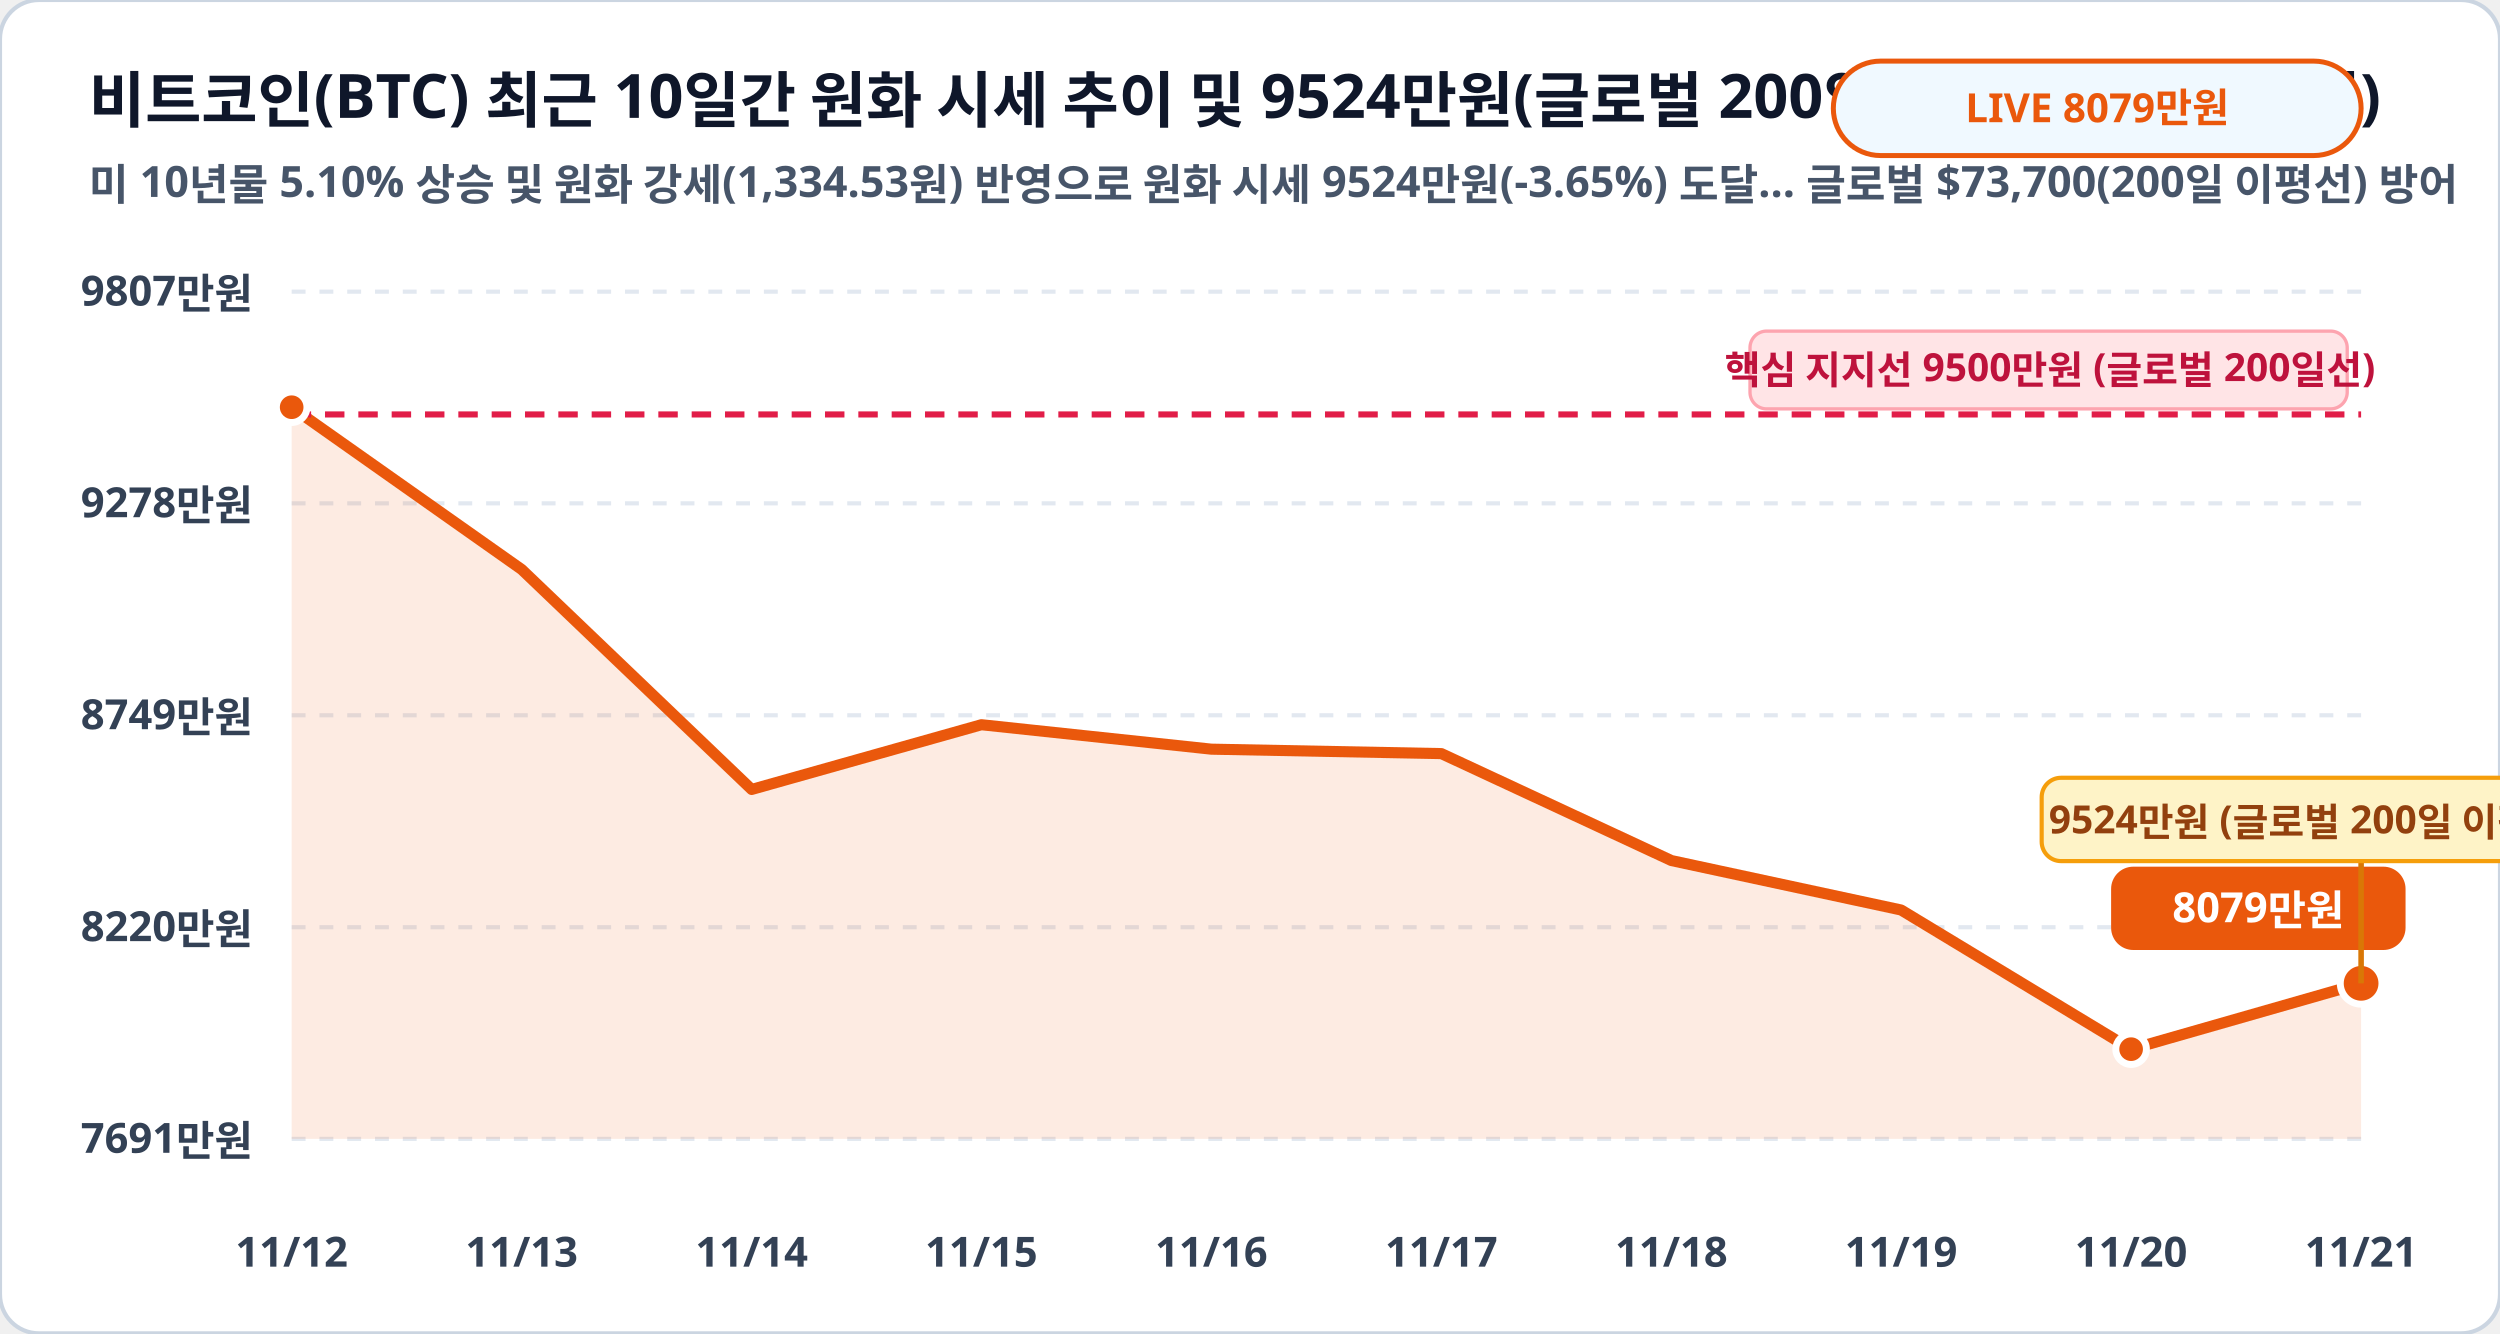
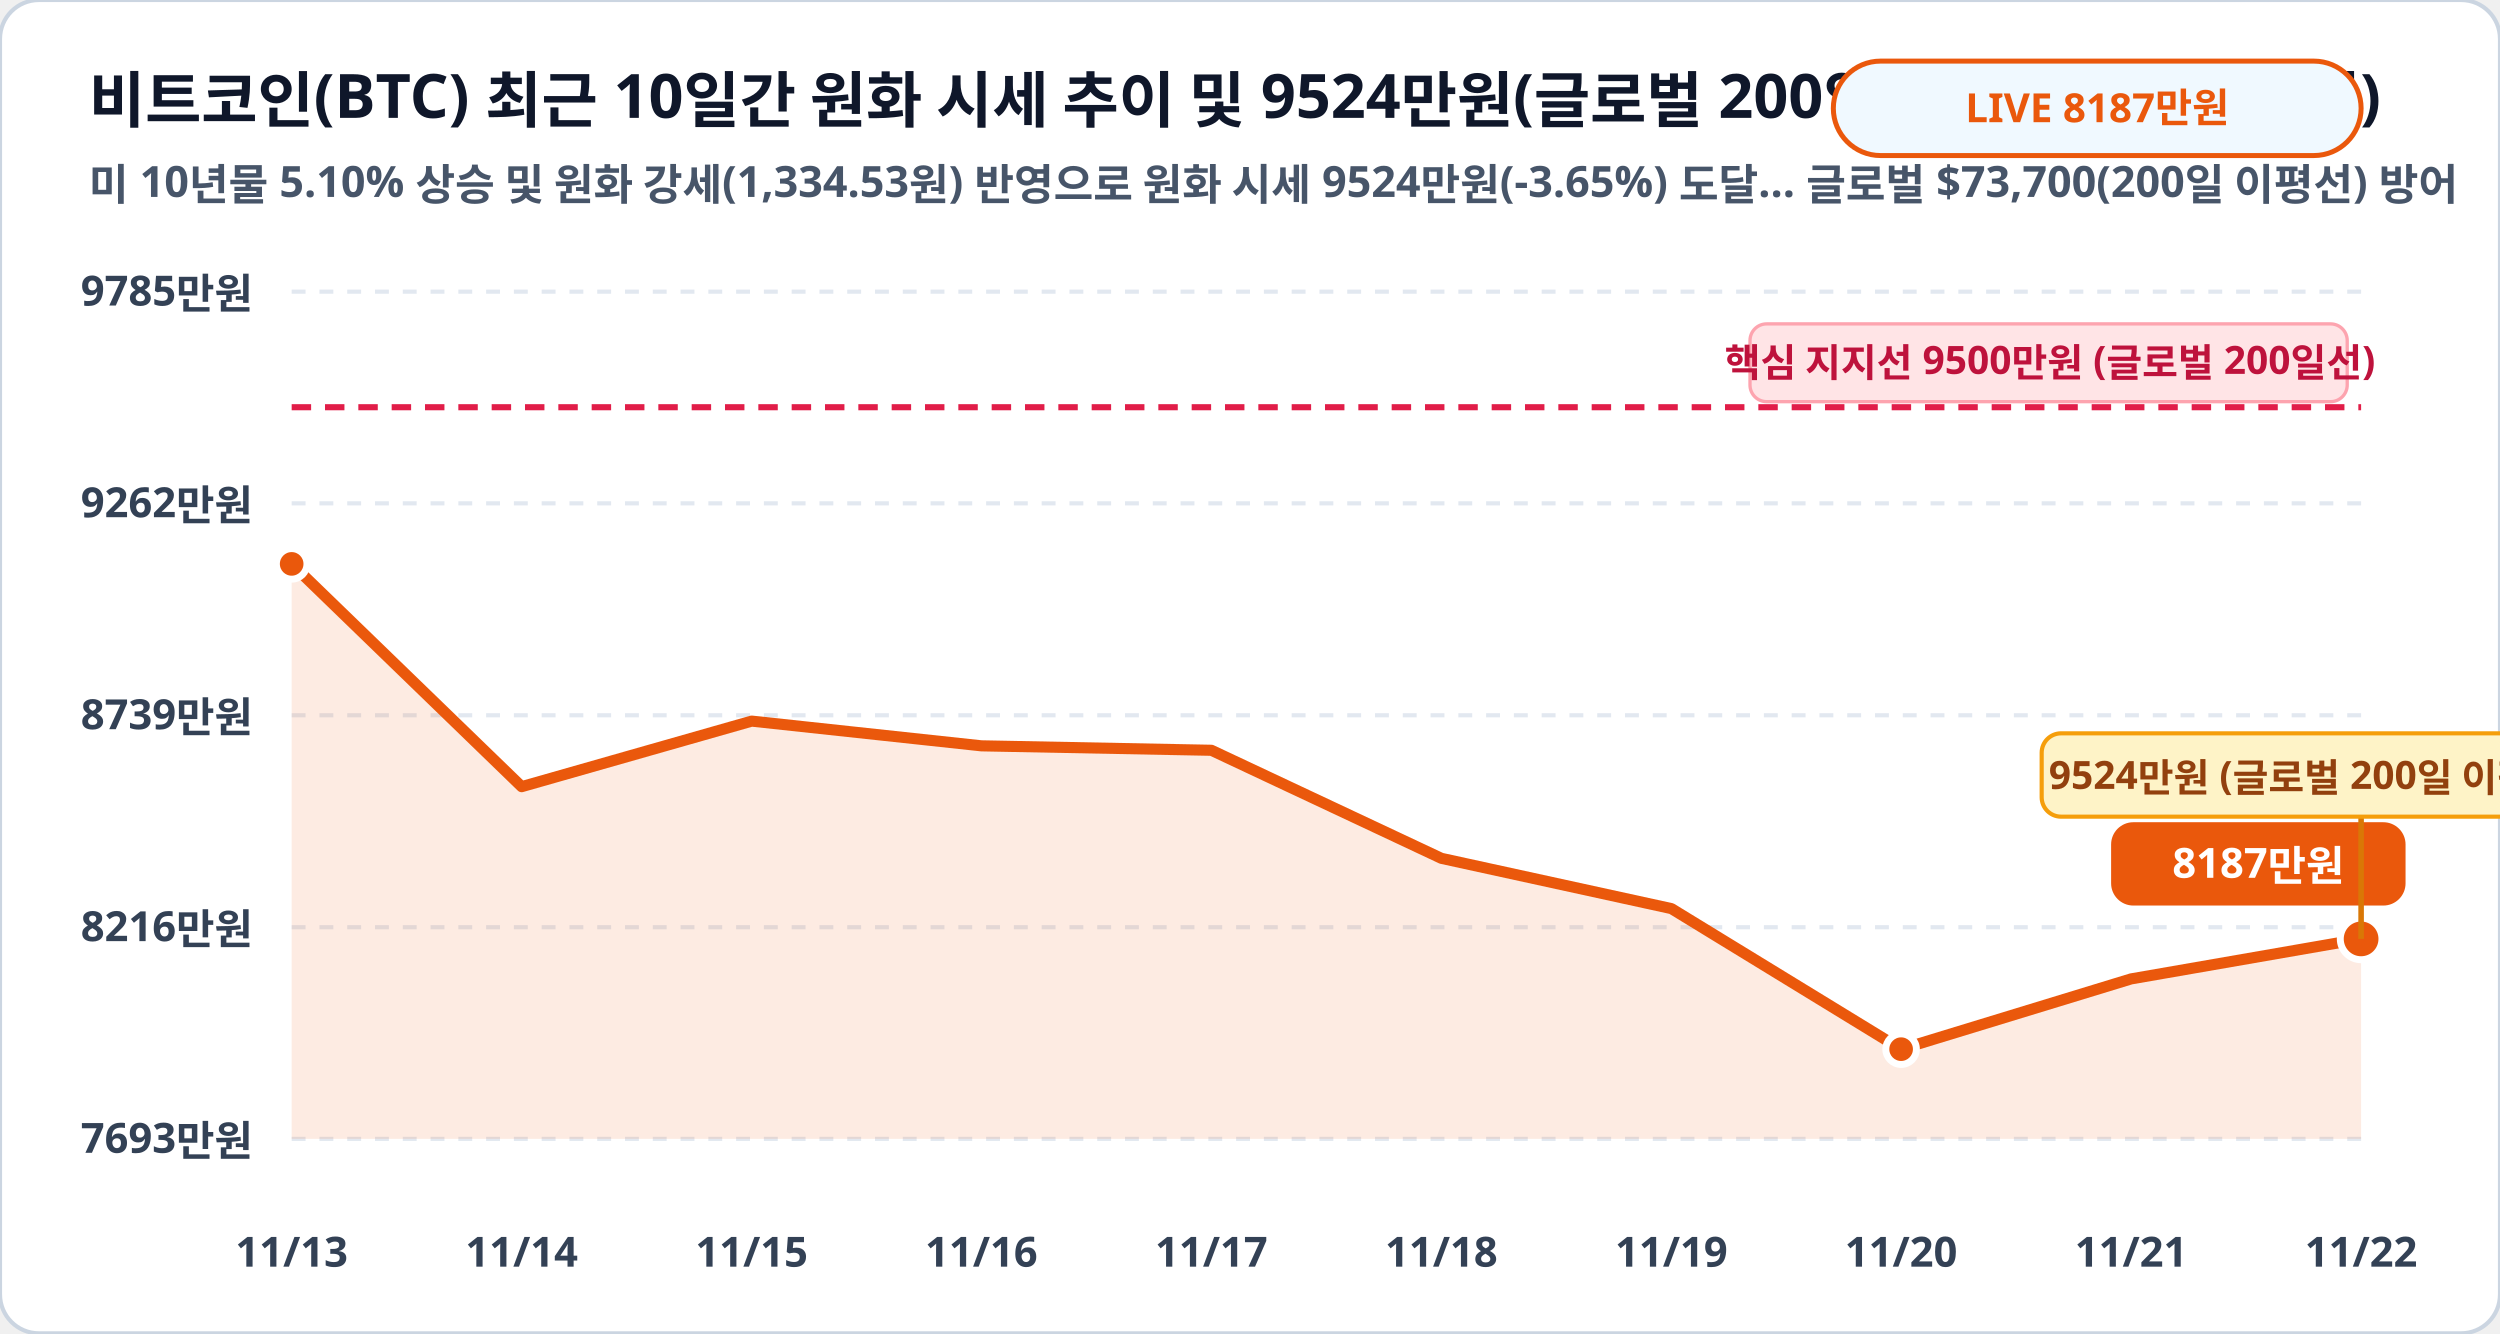
<svg xmlns="http://www.w3.org/2000/svg" viewBox="0 0 900 480" width="100%" height="100%">
  <rect width="900" height="480" rx="14" fill="#ffffff" stroke="#cbd5e1" stroke-width="1.5" />
  <text x="32" y="44" fill="#0f172a" font-family="Pretendard, sans-serif" font-size="22" font-weight="900">비트코인(BTC) 최근 10일간 원화 시세 추이 및 9524만원(글로벌 200일선) 지지 구간 (만원)</text>
  <text x="32" y="72" fill="#475569" font-family="Pretendard, sans-serif" font-size="15.5" font-weight="600">미 10년물 5.10% 상승 및 원화 강세(1,334.53원) 반영으로 원화 시세 9524만원(-3.65%) 도달… 글로벌 $73,700(200일 이평선) 방어</text>
  <rect x="660" y="22" width="190" height="34" rx="17" fill="#f0f9ff" stroke="#ea580c" stroke-width="1.8" />
-   <text x="755" y="44" fill="#ea580c" font-family="Pretendard, sans-serif" font-size="14.5" font-weight="800" text-anchor="middle">LIVE 8079만원</text>
+   <text x="755" y="44" fill="#ea580c" font-family="Pretendard, sans-serif" font-size="14.5" font-weight="800" text-anchor="middle">LIVE 8187만원</text>
  <line x1="105" y1="105.0" x2="850" y2="105.0" stroke="#e2e8f0" stroke-width="1.5" stroke-dasharray="5,5" />
-   <text x="91" y="110.0" fill="#334155" font-family="Pretendard, sans-serif" font-size="15" font-weight="700" text-anchor="end">9807만원</text>
+   <text x="91" y="110.0" fill="#334155" font-family="Pretendard, sans-serif" font-size="15" font-weight="700" text-anchor="end">9785만원</text>
  <line x1="105" y1="181.2" x2="850" y2="181.2" stroke="#e2e8f0" stroke-width="1.5" stroke-dasharray="5,5" />
-   <text x="91" y="186.2" fill="#334155" font-family="Pretendard, sans-serif" font-size="15" font-weight="700" text-anchor="end">9278만원</text>
+   <text x="91" y="186.2" fill="#334155" font-family="Pretendard, sans-serif" font-size="15" font-weight="700" text-anchor="end">9262만원</text>
  <line x1="105" y1="257.5" x2="850" y2="257.5" stroke="#e2e8f0" stroke-width="1.5" stroke-dasharray="5,5" />
-   <text x="91" y="262.5" fill="#334155" font-family="Pretendard, sans-serif" font-size="15" font-weight="700" text-anchor="end">8749만원</text>
+   <text x="91" y="262.5" fill="#334155" font-family="Pretendard, sans-serif" font-size="15" font-weight="700" text-anchor="end">8739만원</text>
  <line x1="105" y1="333.8" x2="850" y2="333.8" stroke="#e2e8f0" stroke-width="1.5" stroke-dasharray="5,5" />
-   <text x="91" y="338.8" fill="#334155" font-family="Pretendard, sans-serif" font-size="15" font-weight="700" text-anchor="end">8220만원</text>
+   <text x="91" y="338.8" fill="#334155" font-family="Pretendard, sans-serif" font-size="15" font-weight="700" text-anchor="end">8216만원</text>
  <line x1="105" y1="410.0" x2="850" y2="410.0" stroke="#e2e8f0" stroke-width="1.5" stroke-dasharray="5,5" />
-   <text x="91" y="415.0" fill="#334155" font-family="Pretendard, sans-serif" font-size="15" font-weight="700" text-anchor="end">7691만원</text>
-   <polygon points="105.0,410.0 105.0,146.6 187.8,205.0 270.6,284.2 353.3,260.9 436.1,269.7 518.9,271.3 601.7,309.8 684.4,327.6 767.2,377.7 850.0,354.0 850.0,410.0" fill="#ea580c" fill-opacity="0.12" />
-   <polyline fill="none" stroke="#ea580c" stroke-width="4" stroke-linecap="round" stroke-linejoin="round" points="105.0,146.6 187.8,205.0 270.6,284.2 353.3,260.9 436.1,269.7 518.9,271.3 601.7,309.8 684.4,327.6 767.2,377.7 850.0,354.0" />
-   <line x1="105" y1="149.2" x2="850" y2="149.2" stroke="#e11d48" stroke-width="2.2" stroke-dasharray="7,5" />
-   <rect x="630" y="119.2" width="215" height="28" rx="6" fill="#ffe4e6" stroke="#fda4af" stroke-width="1.2" />
-   <text x="738" y="138.2" fill="#be123c" font-family="Pretendard, sans-serif" font-size="14" font-weight="800" text-anchor="middle">핵심 지지선 9500만원 (글로벌 200일선)</text>
-   <circle cx="105.0" cy="146.6" r="5.5" fill="#ea580c" stroke="#ffffff" stroke-width="2.5" />
-   <circle cx="767.2" cy="377.7" r="5.5" fill="#ea580c" stroke="#ffffff" stroke-width="2.5" />
-   <circle cx="850.0" cy="354.0" r="7.5" fill="#ea580c" stroke="#ffffff" stroke-width="2.5" />
-   <rect x="760.0" y="312.0" width="106" height="30" rx="8" fill="#ea580c" />
-   <text x="813.0" y="332.0" fill="#ffffff" font-family="Pretendard, sans-serif" font-size="15" font-weight="800" text-anchor="middle">8079만원</text>
-   <line x1="850.0" y1="354.0" x2="850.0" y2="310.0" stroke="#d97706" stroke-width="2" />
-   <rect x="735.0" y="280.0" width="230" height="30" rx="7" fill="#fef3c7" stroke="#f59e0b" stroke-width="1.5" />
-   <text x="850.0" y="300.0" fill="#92400e" font-family="Pretendard, sans-serif" font-size="14" font-weight="800" text-anchor="middle">9524만원 (글로벌 200일 이평선 지지!)</text>
-   <text x="105.0" y="456" fill="#334155" font-family="Pretendard, sans-serif" font-size="15" font-weight="700" text-anchor="middle">11/12</text>
-   <text x="187.8" y="456" fill="#334155" font-family="Pretendard, sans-serif" font-size="15" font-weight="700" text-anchor="middle">11/13</text>
-   <text x="270.6" y="456" fill="#334155" font-family="Pretendard, sans-serif" font-size="15" font-weight="700" text-anchor="middle">11/14</text>
-   <text x="353.3" y="456" fill="#334155" font-family="Pretendard, sans-serif" font-size="15" font-weight="700" text-anchor="middle">11/15</text>
-   <text x="436.1" y="456" fill="#334155" font-family="Pretendard, sans-serif" font-size="15" font-weight="700" text-anchor="middle">11/16</text>
-   <text x="518.9" y="456" fill="#334155" font-family="Pretendard, sans-serif" font-size="15" font-weight="700" text-anchor="middle">11/17</text>
-   <text x="601.7" y="456" fill="#334155" font-family="Pretendard, sans-serif" font-size="15" font-weight="700" text-anchor="middle">11/18</text>
-   <text x="684.4" y="456" fill="#334155" font-family="Pretendard, sans-serif" font-size="15" font-weight="700" text-anchor="middle">11/19</text>
-   <text x="767.2" y="456" fill="#334155" font-family="Pretendard, sans-serif" font-size="15" font-weight="700" text-anchor="middle">11/20</text>
-   <text x="850.0" y="456" fill="#334155" font-family="Pretendard, sans-serif" font-size="15" font-weight="700" text-anchor="middle">11/21</text>
+   <text x="91" y="415.0" fill="#334155" font-family="Pretendard, sans-serif" font-size="15" font-weight="700" text-anchor="end">7693만원</text>
+   <polygon points="105.0,410.0 105.0,203.0 187.8,283.2 270.6,259.6 353.3,268.5 436.1,270.1 518.9,309.0 601.7,327.1 684.4,377.7 767.2,352.4 850.0,338.0 850.0,410.0" fill="#ea580c" fill-opacity="0.12" />
+   <polyline fill="none" stroke="#ea580c" stroke-width="4" stroke-linecap="round" stroke-linejoin="round" points="105.0,203.0 187.8,283.2 270.6,259.6 353.3,268.5 436.1,270.1 518.9,309.0 601.7,327.1 684.4,377.7 767.2,352.4 850.0,338.0" />
+   <line x1="105" y1="146.6" x2="850" y2="146.6" stroke="#e11d48" stroke-width="2.2" stroke-dasharray="7,5" />
+   <rect x="630" y="116.6" width="215" height="28" rx="6" fill="#ffe4e6" stroke="#fda4af" stroke-width="1.2" />
+   <text x="738" y="135.6" fill="#be123c" font-family="Pretendard, sans-serif" font-size="14" font-weight="800" text-anchor="middle">핵심 지지선 9500만원 (글로벌 200일선)</text>
+   <circle cx="105.0" cy="203.0" r="5.5" fill="#ea580c" stroke="#ffffff" stroke-width="2.5" />
+   <circle cx="684.4" cy="377.7" r="5.5" fill="#ea580c" stroke="#ffffff" stroke-width="2.5" />
+   <circle cx="850.0" cy="338.0" r="7.5" fill="#ea580c" stroke="#ffffff" stroke-width="2.5" />
+   <rect x="760.0" y="296.0" width="106" height="30" rx="8" fill="#ea580c" />
+   <text x="813.0" y="316.0" fill="#ffffff" font-family="Pretendard, sans-serif" font-size="15" font-weight="800" text-anchor="middle">8187만원</text>
+   <line x1="850.0" y1="338.0" x2="850.0" y2="294.0" stroke="#d97706" stroke-width="2" />
+   <rect x="735.0" y="264.0" width="230" height="30" rx="7" fill="#fef3c7" stroke="#f59e0b" stroke-width="1.5" />
+   <text x="850.0" y="284.0" fill="#92400e" font-family="Pretendard, sans-serif" font-size="14" font-weight="800" text-anchor="middle">9524만원 (글로벌 200일 이평선 지지!)</text>
+   <text x="105.0" y="456" fill="#334155" font-family="Pretendard, sans-serif" font-size="15" font-weight="700" text-anchor="middle">11/13</text>
+   <text x="187.8" y="456" fill="#334155" font-family="Pretendard, sans-serif" font-size="15" font-weight="700" text-anchor="middle">11/14</text>
+   <text x="270.6" y="456" fill="#334155" font-family="Pretendard, sans-serif" font-size="15" font-weight="700" text-anchor="middle">11/15</text>
+   <text x="353.3" y="456" fill="#334155" font-family="Pretendard, sans-serif" font-size="15" font-weight="700" text-anchor="middle">11/16</text>
+   <text x="436.1" y="456" fill="#334155" font-family="Pretendard, sans-serif" font-size="15" font-weight="700" text-anchor="middle">11/17</text>
+   <text x="518.9" y="456" fill="#334155" font-family="Pretendard, sans-serif" font-size="15" font-weight="700" text-anchor="middle">11/18</text>
+   <text x="601.7" y="456" fill="#334155" font-family="Pretendard, sans-serif" font-size="15" font-weight="700" text-anchor="middle">11/19</text>
+   <text x="684.4" y="456" fill="#334155" font-family="Pretendard, sans-serif" font-size="15" font-weight="700" text-anchor="middle">11/20</text>
+   <text x="767.2" y="456" fill="#334155" font-family="Pretendard, sans-serif" font-size="15" font-weight="700" text-anchor="middle">11/21</text>
+   <text x="850.0" y="456" fill="#334155" font-family="Pretendard, sans-serif" font-size="15" font-weight="700" text-anchor="middle">11/22</text>
</svg>
